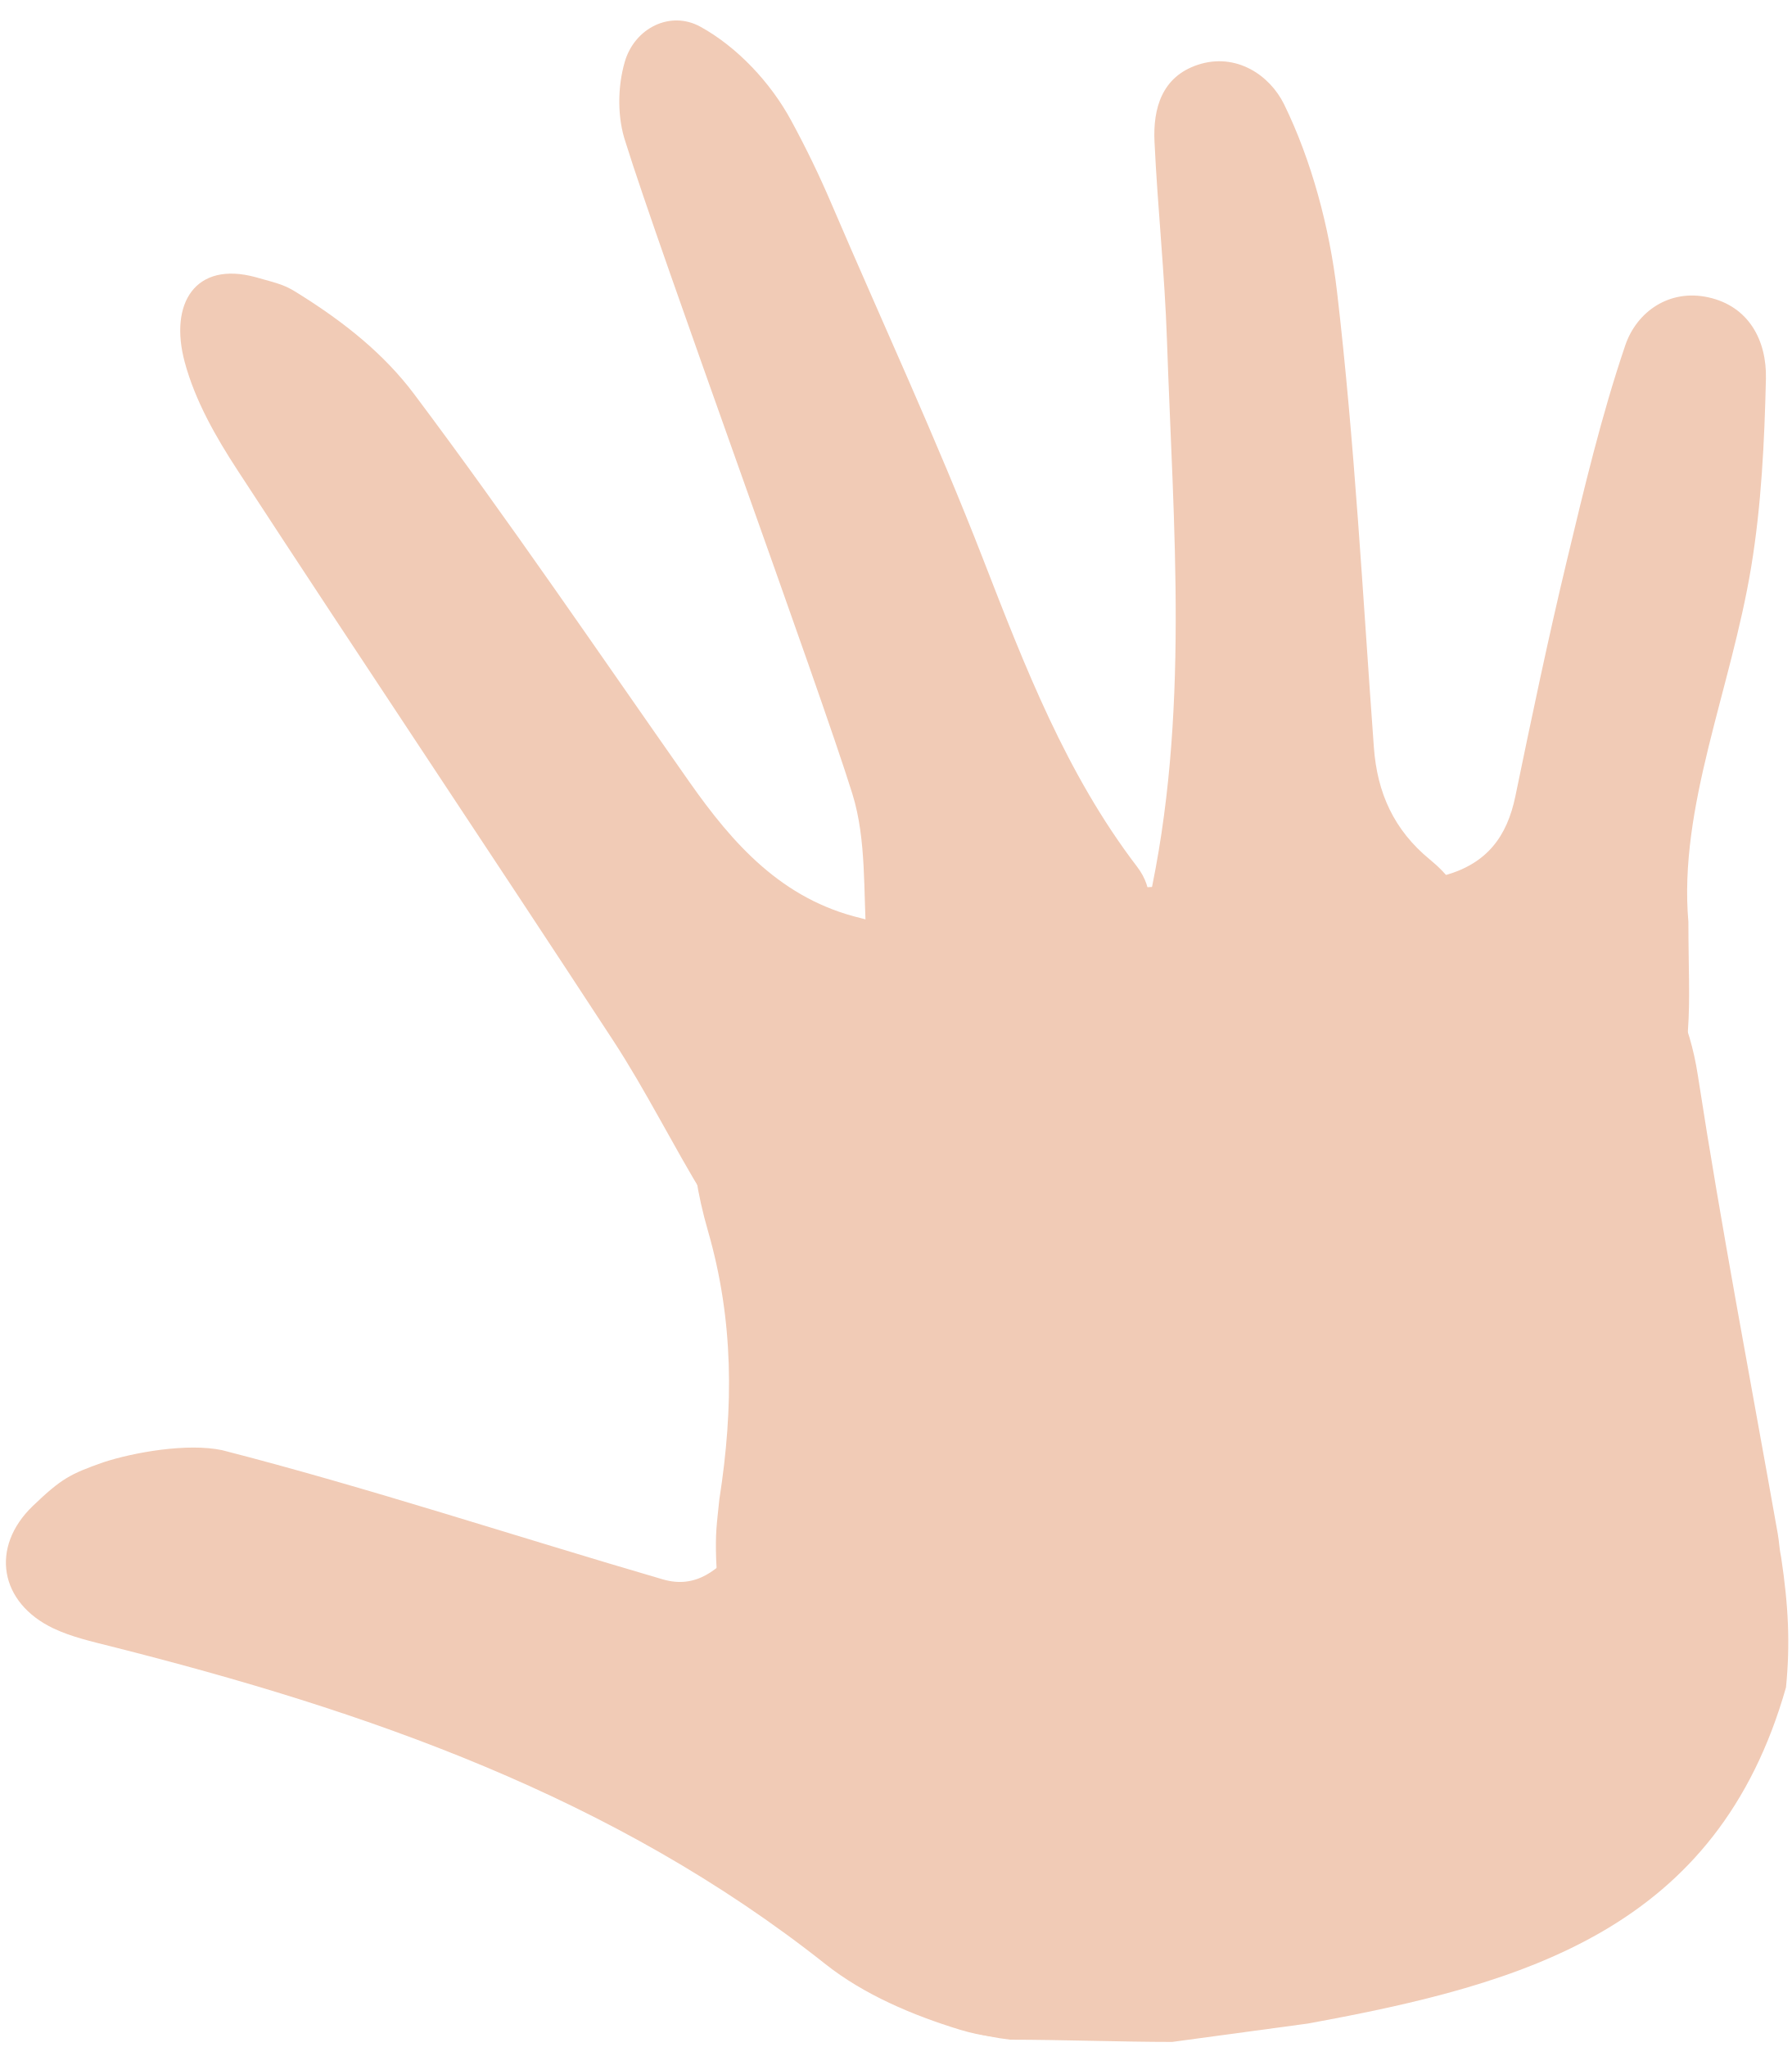
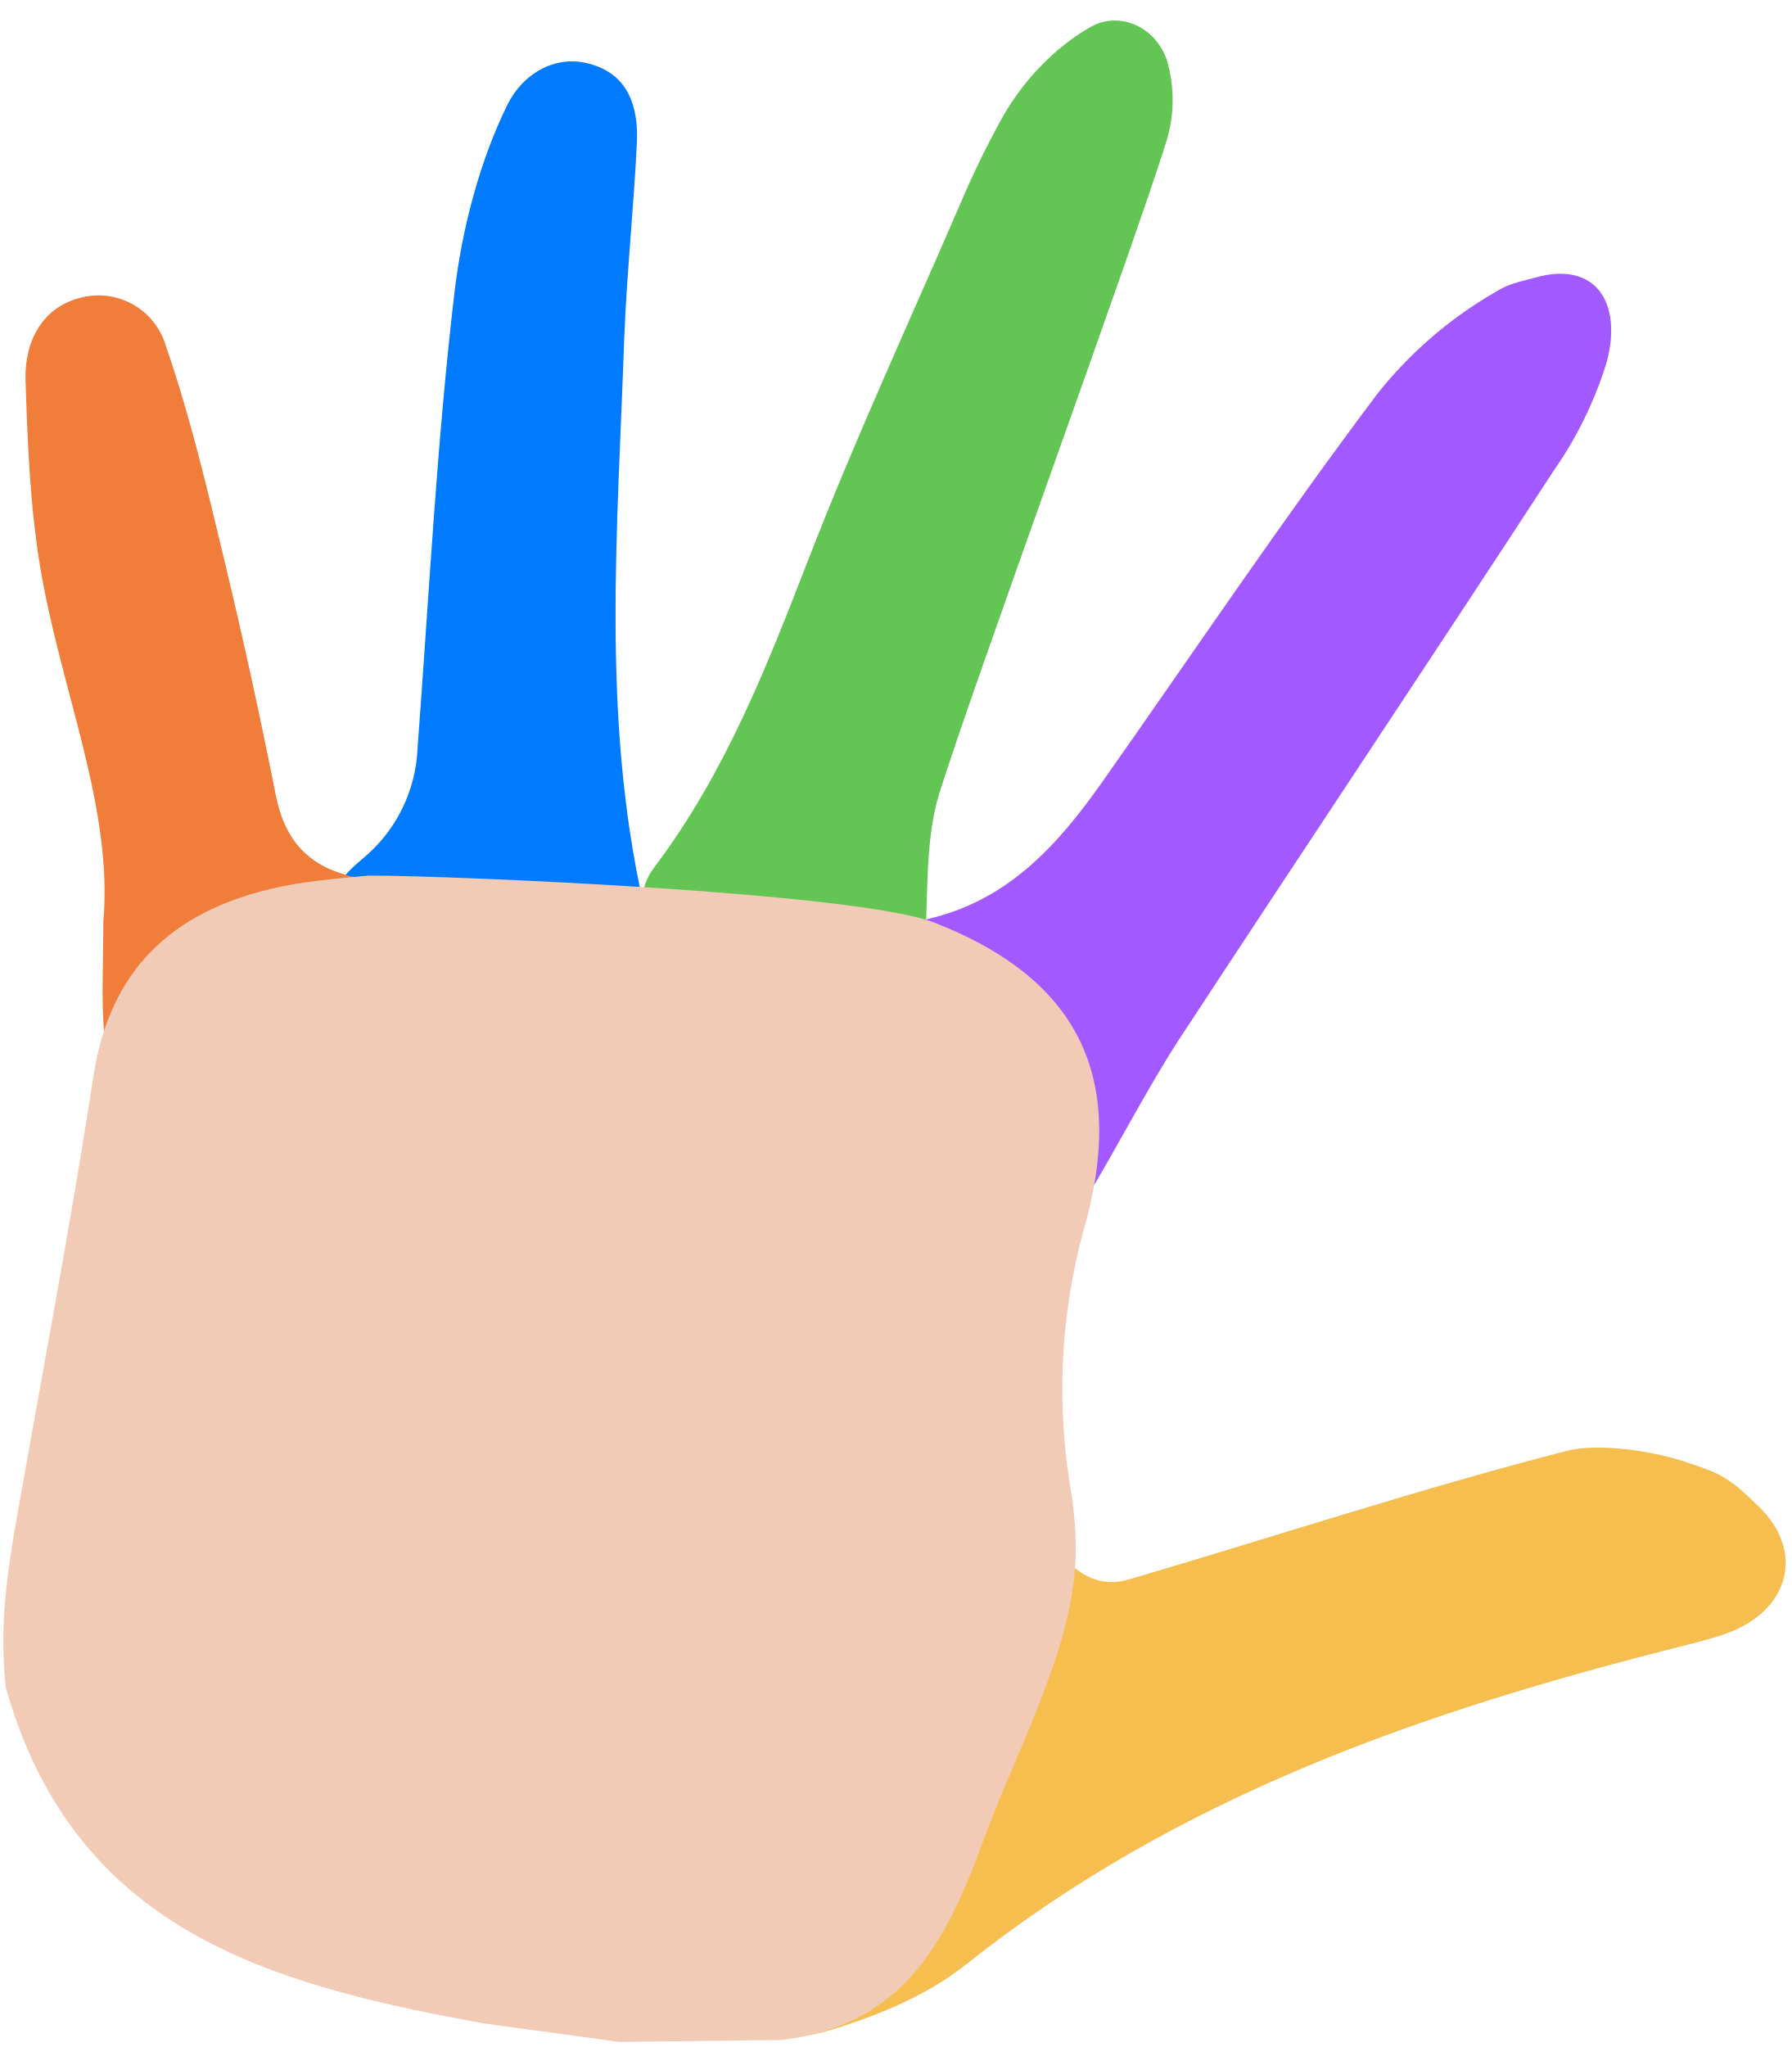
- <svg xmlns="http://www.w3.org/2000/svg" width="281" height="321" viewBox="0 0 281 321" fill="none">
-   <path id="a" fill-rule="evenodd" clip-rule="evenodd" d="M134.596 227.943C133.304 227.332 129.568 227.151 128.388 228.18C123.94 233.127 120.094 236.915 115.986 242.129C112.777 246.203 109.161 249.188 103.97 247.672C81.163 241.02 57.486 233.215 34.833 227.407C29.41 226.265 21.04 227.727 16.192 229.315C11.045 231.136 9.664 231.824 5.146 236.159C-1.603 242.651 -0.067 251.347 8.388 255.359C11.195 256.688 14.33 257.399 17.373 258.168C57.609 268.315 96.306 281.729 129.47 308.005C135.478 312.768 143.146 316.027 150.564 318.288C164.073 322.412 175.406 315.965 177.318 303.283C178.306 296.736 178.309 289.573 176.738 283.188C170.606 258.261 159.037 238.857 134.596 227.943Z" fill="#F1CBB6" />
-   <path fill-rule="evenodd" clip-rule="evenodd" d="M141.322 147.822C139.327 145.452 137.308 144.522 135.039 143.98C122.659 141.035 114.99 132.395 108.116 122.604C93.838 102.267 79.871 81.688 64.967 61.815C60.252 55.528 54.035 50.54 46.783 46.024C44.835 44.809 44.374 44.635 40.1 43.467C30.674 40.895 26.467 47.526 28.983 56.823C30.614 62.864 33.858 68.541 37.278 73.778C56.772 103.66 76.647 133.29 96.163 163.154C101.343 171.083 105.554 179.636 110.504 187.724C114.783 194.71 117.127 194.535 121.147 187.283C127.915 175.056 134.6 162.784 141.322 150.534C141.84 149.662 141.696 148.7 141.322 147.822Z" fill="#F1CBB6" />
-   <path fill-rule="evenodd" clip-rule="evenodd" d="M98.124 22.319C103.301 39.028 128.514 107.812 133.697 124.508C135.941 131.734 135.386 139.858 135.921 147.591C136.108 150.274 135.622 152.996 135.66 155.698C135.766 162.842 137.481 164.411 146.556 164.124C157.998 162.558 168.732 155.95 177.82 146.427C180.829 143.271 181.009 139.395 178.338 135.903C167.217 121.338 160.749 104.548 154.186 87.654C146.884 68.855 138.369 50.534 130.425 31.986C128.512 27.514 126.521 23.388 124.097 18.911C120.869 12.943 115.626 7.368 109.864 4.194C105.154 1.596 99.542 4.375 97.994 9.696C96.825 13.718 96.825 18.519 98.124 22.319Z" fill="#F1CBB6" />
-   <path fill-rule="evenodd" clip-rule="evenodd" d="M193.82 167.208C206.203 168.467 219.986 160.258 226.355 150.074C230.41 143.584 230.12 139.595 224.266 134.786C218.623 130.146 216.012 124.35 215.487 117.207C213.739 93.355 212.478 69.444 209.704 45.715C208.53 35.658 205.694 25.12 201.402 16.355C199.136 11.739 193.823 8.194 187.875 10.16C182.26 12.019 180.832 16.958 181.078 22.211C181.566 32.571 182.678 42.906 183.03 53.275C184.036 82.782 186.654 112.326 180.143 141.651C176.319 158.887 176.502 167.208 193.82 167.208Z" fill="#F1CBB6" />
-   <path fill-rule="evenodd" clip-rule="evenodd" d="M264.818 144.592C263.244 126.582 271.479 108.184 274.663 88.926C276.271 79.21 276.747 69.254 276.978 59.39C277.115 53.402 274.307 48.02 267.927 46.622C261.811 45.282 256.708 48.883 254.916 54.156C251.171 65.174 248.476 76.574 245.755 87.911C242.81 100.17 240.232 112.52 237.678 124.872C236.371 131.183 233.242 135.368 226.758 137.223C220.923 138.894 219.382 142.619 222.834 147.395C230.902 158.556 242.094 165.703 255.12 169.672C260.83 171.412 264.25 168.258 264.744 161.576C265.11 156.638 264.818 151.64 264.818 144.592Z" fill="#F1CBB6" />
-   <path fill-rule="evenodd" clip-rule="evenodd" d="M223.233 137.289C209.826 137.289 146.233 140.02 134.428 144.673C111.326 153.781 104.246 169.442 111.056 193.081C115.064 206.993 115.096 220.604 112.826 235.133C112.405 239.206 112.193 240.348 112.326 244.536C112.785 258.902 121.864 275.157 126.766 288.676C132.662 304.924 139.485 317.574 158.449 319.854C166.133 319.854 176.169 320.205 183.85 320.205C190.936 319.248 198.021 318.29 205.104 317.326C239.452 311.062 269.358 302.445 280.126 264.606C280.804 257.736 280.502 251.772 279.373 244.253C279.081 242.916 279.062 241.805 278.836 240.521C274.59 216.556 270.001 192.641 266.293 168.592C263.742 152.046 253.996 143.114 238.585 139.372C233.596 138.161 228.373 137.794 223.233 137.289Z" fill="#F1CBB6" />
+ <svg width="281" height="321" fill="none" viewBox="0 0 281 321">
+   <path fill="#F6BE4F" fill-rule="evenodd" d="M146.4 228c1.3-.7 5-.8 6.2.2 4.5 5 8.3 8.7 12.4 14 3.2 4 6.8 7 12 5.5 22.8-6.7 46.5-14.5 69.2-20.3 5.4-1.1 13.8.3 18.6 2 5.2 1.7 6.5 2.4 11 6.8 6.8 6.5 5.3 15.1-3.2 19.2-2.8 1.3-6 2-9 2.8-40.2 10.1-79 23.5-112 49.8-6 4.8-13.7 8-21.2 10.3-13.5 4.1-24.8-2.3-26.7-15a53 53 0 0 1 .6-20.1c6-25 17.7-44.3 42.1-55.3Z" clip-rule="evenodd" />
+   <path fill="#A259FF" fill-rule="evenodd" d="M139.7 147.8c2-2.3 4-3.3 6.3-3.8 12.3-3 20-11.6 26.9-21.4 14.3-20.3 28.2-41 43.1-60.8A65 65 0 0 1 234.2 46c2-1.2 2.4-1.4 6.7-2.5 9.4-2.6 13.6 4 11.1 13.3a61 61 0 0 1-8.3 17c-19.5 29.9-39.3 59.5-58.9 89.4-5.1 7.9-9.4 16.4-14.3 24.5-4.3 7-6.6 6.8-10.6-.4l-20.2-36.8c-.5-.8-.4-1.8 0-2.7Z" clip-rule="evenodd" />
+   <path fill="#63C654" fill-rule="evenodd" d="M182.9 22.3c-5.2 16.7-30.4 85.5-35.6 102.2-2.2 7.2-1.7 15.4-2.2 23-.2 2.8.3 5.5.2 8.2 0 7.1-1.8 8.7-10.9 8.4a54.7 54.7 0 0 1-31.2-17.7c-3-3.1-3.2-7-.5-10.5 11-14.6 17.6-31.4 24.1-48.2 7.3-18.8 15.8-37.2 23.8-55.7a141 141 0 0 1 6.3-13c3.2-6 8.5-11.6 14.2-14.8 4.7-2.6 10.4.2 12 5.5a22 22 0 0 1-.2 12.6Z" clip-rule="evenodd" />
+   <path fill="#007AFF" fill-rule="evenodd" d="M87.2 167.2c-12.4 1.3-26.2-7-32.6-17.1-4-6.5-3.7-10.5 2.1-15.3a23.7 23.7 0 0 0 8.8-17.6c1.8-23.8 3-47.8 5.8-71.5 1.2-10 4-20.6 8.3-29.3 2.3-4.7 7.6-8.2 13.5-6.2 5.6 1.8 7 6.8 6.8 12-.5 10.4-1.6 20.7-2 31-1 29.6-3.6 59.1 3 88.5 3.8 17.2 3.6 25.5-13.7 25.5Z" clip-rule="evenodd" />
+   <path fill="#F17D3B" fill-rule="evenodd" d="M16.2 144.6c1.6-18-6.7-36.4-9.9-55.7-1.6-9.7-2-19.6-2.3-29.5-.1-6 2.7-11.4 9-12.8a11 11 0 0 1 13 7.6c3.8 11 6.5 22.4 9.2 33.7a938 938 0 0 1 8.1 37c1.3 6.3 4.5 10.5 11 12.3 5.8 1.7 7.3 5.4 3.9 10.2a60.4 60.4 0 0 1-32.3 22.3c-5.7 1.7-9.1-1.4-9.6-8.1-.4-5-.1-10-.1-17Z" clip-rule="evenodd" />
+   <path fill="#F1CBB6" fill-rule="evenodd" d="M57.8 137.3c13.4 0 77 2.7 88.8 7.4 23 9 30.2 24.7 23.3 48.4a95 95 0 0 0-1.7 42c.4 4.1.6 5.2.5 9.4-.5 14.4-9.6 30.7-14.5 44.2-5.9 16.2-12.7 28.9-31.6 31.2l-25.5.3-21.2-2.9c-34.4-6.2-64.3-14.9-75-52.7-.7-6.9-.4-12.8.7-20.3l.6-3.8c4.2-24 8.8-47.9 12.5-72 2.6-16.5 12.3-25.4 27.7-29.1 5-1.2 10.2-1.6 15.4-2.1Z" clip-rule="evenodd" />
</svg>
